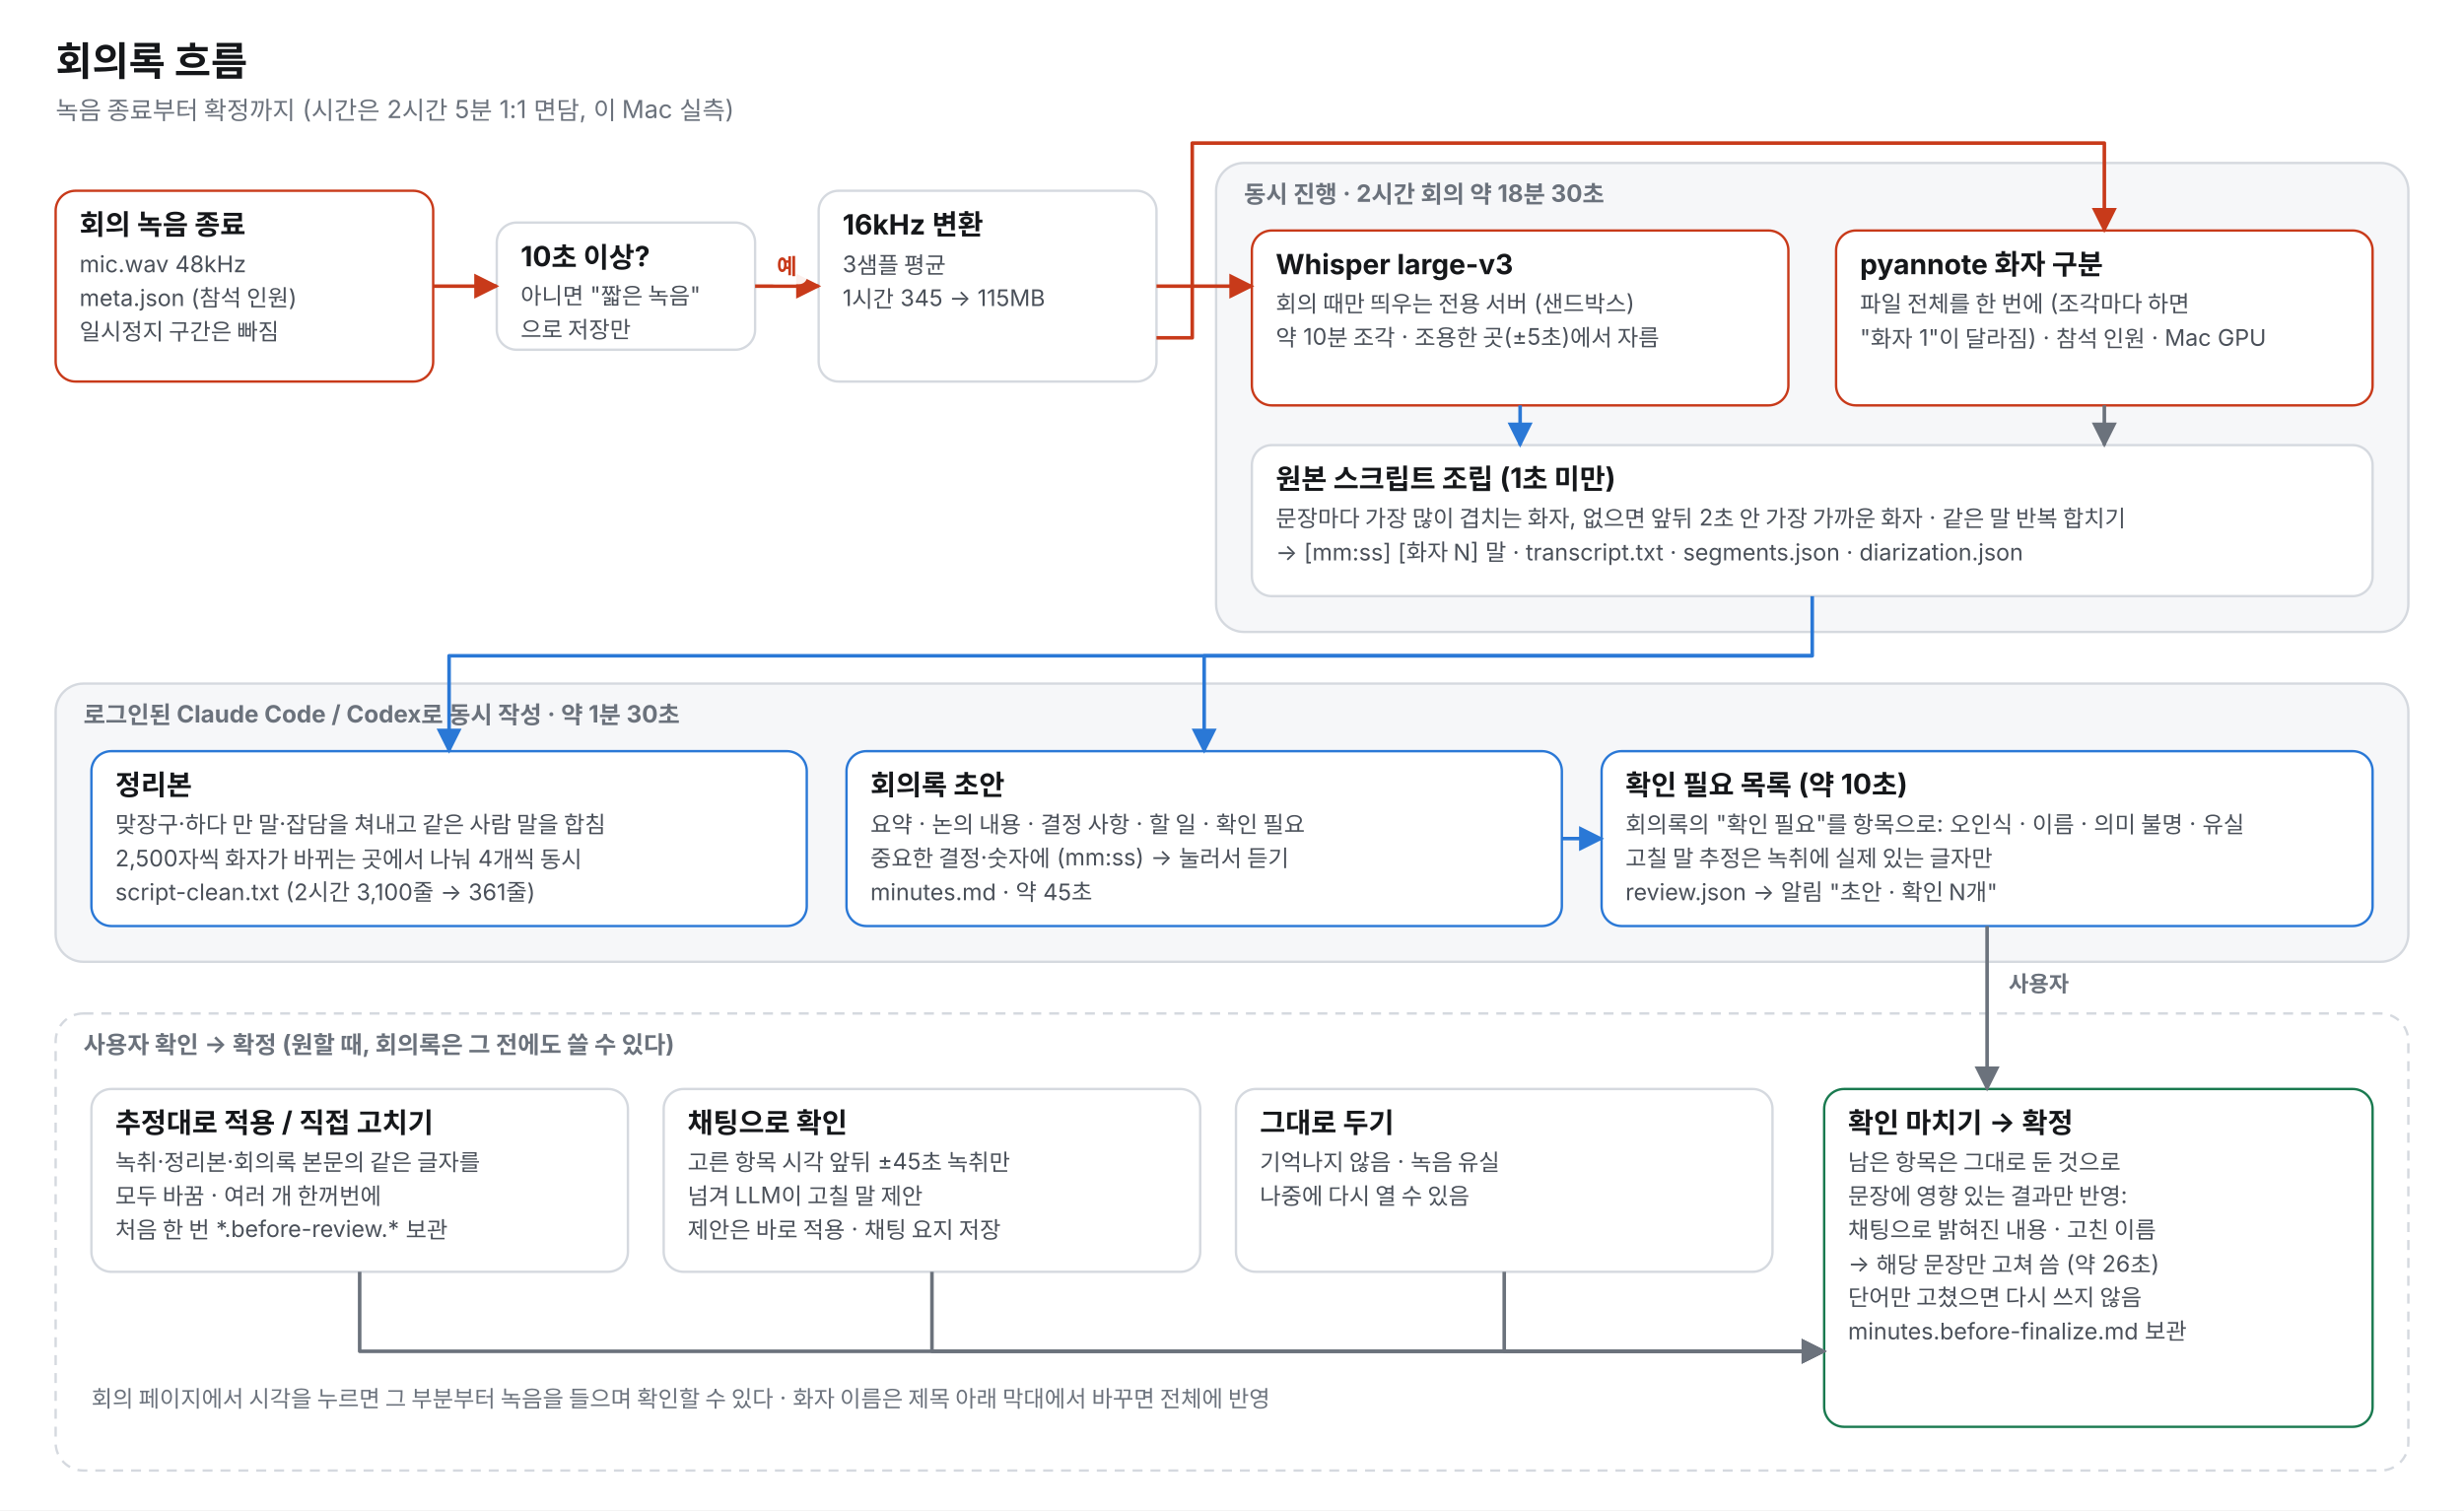
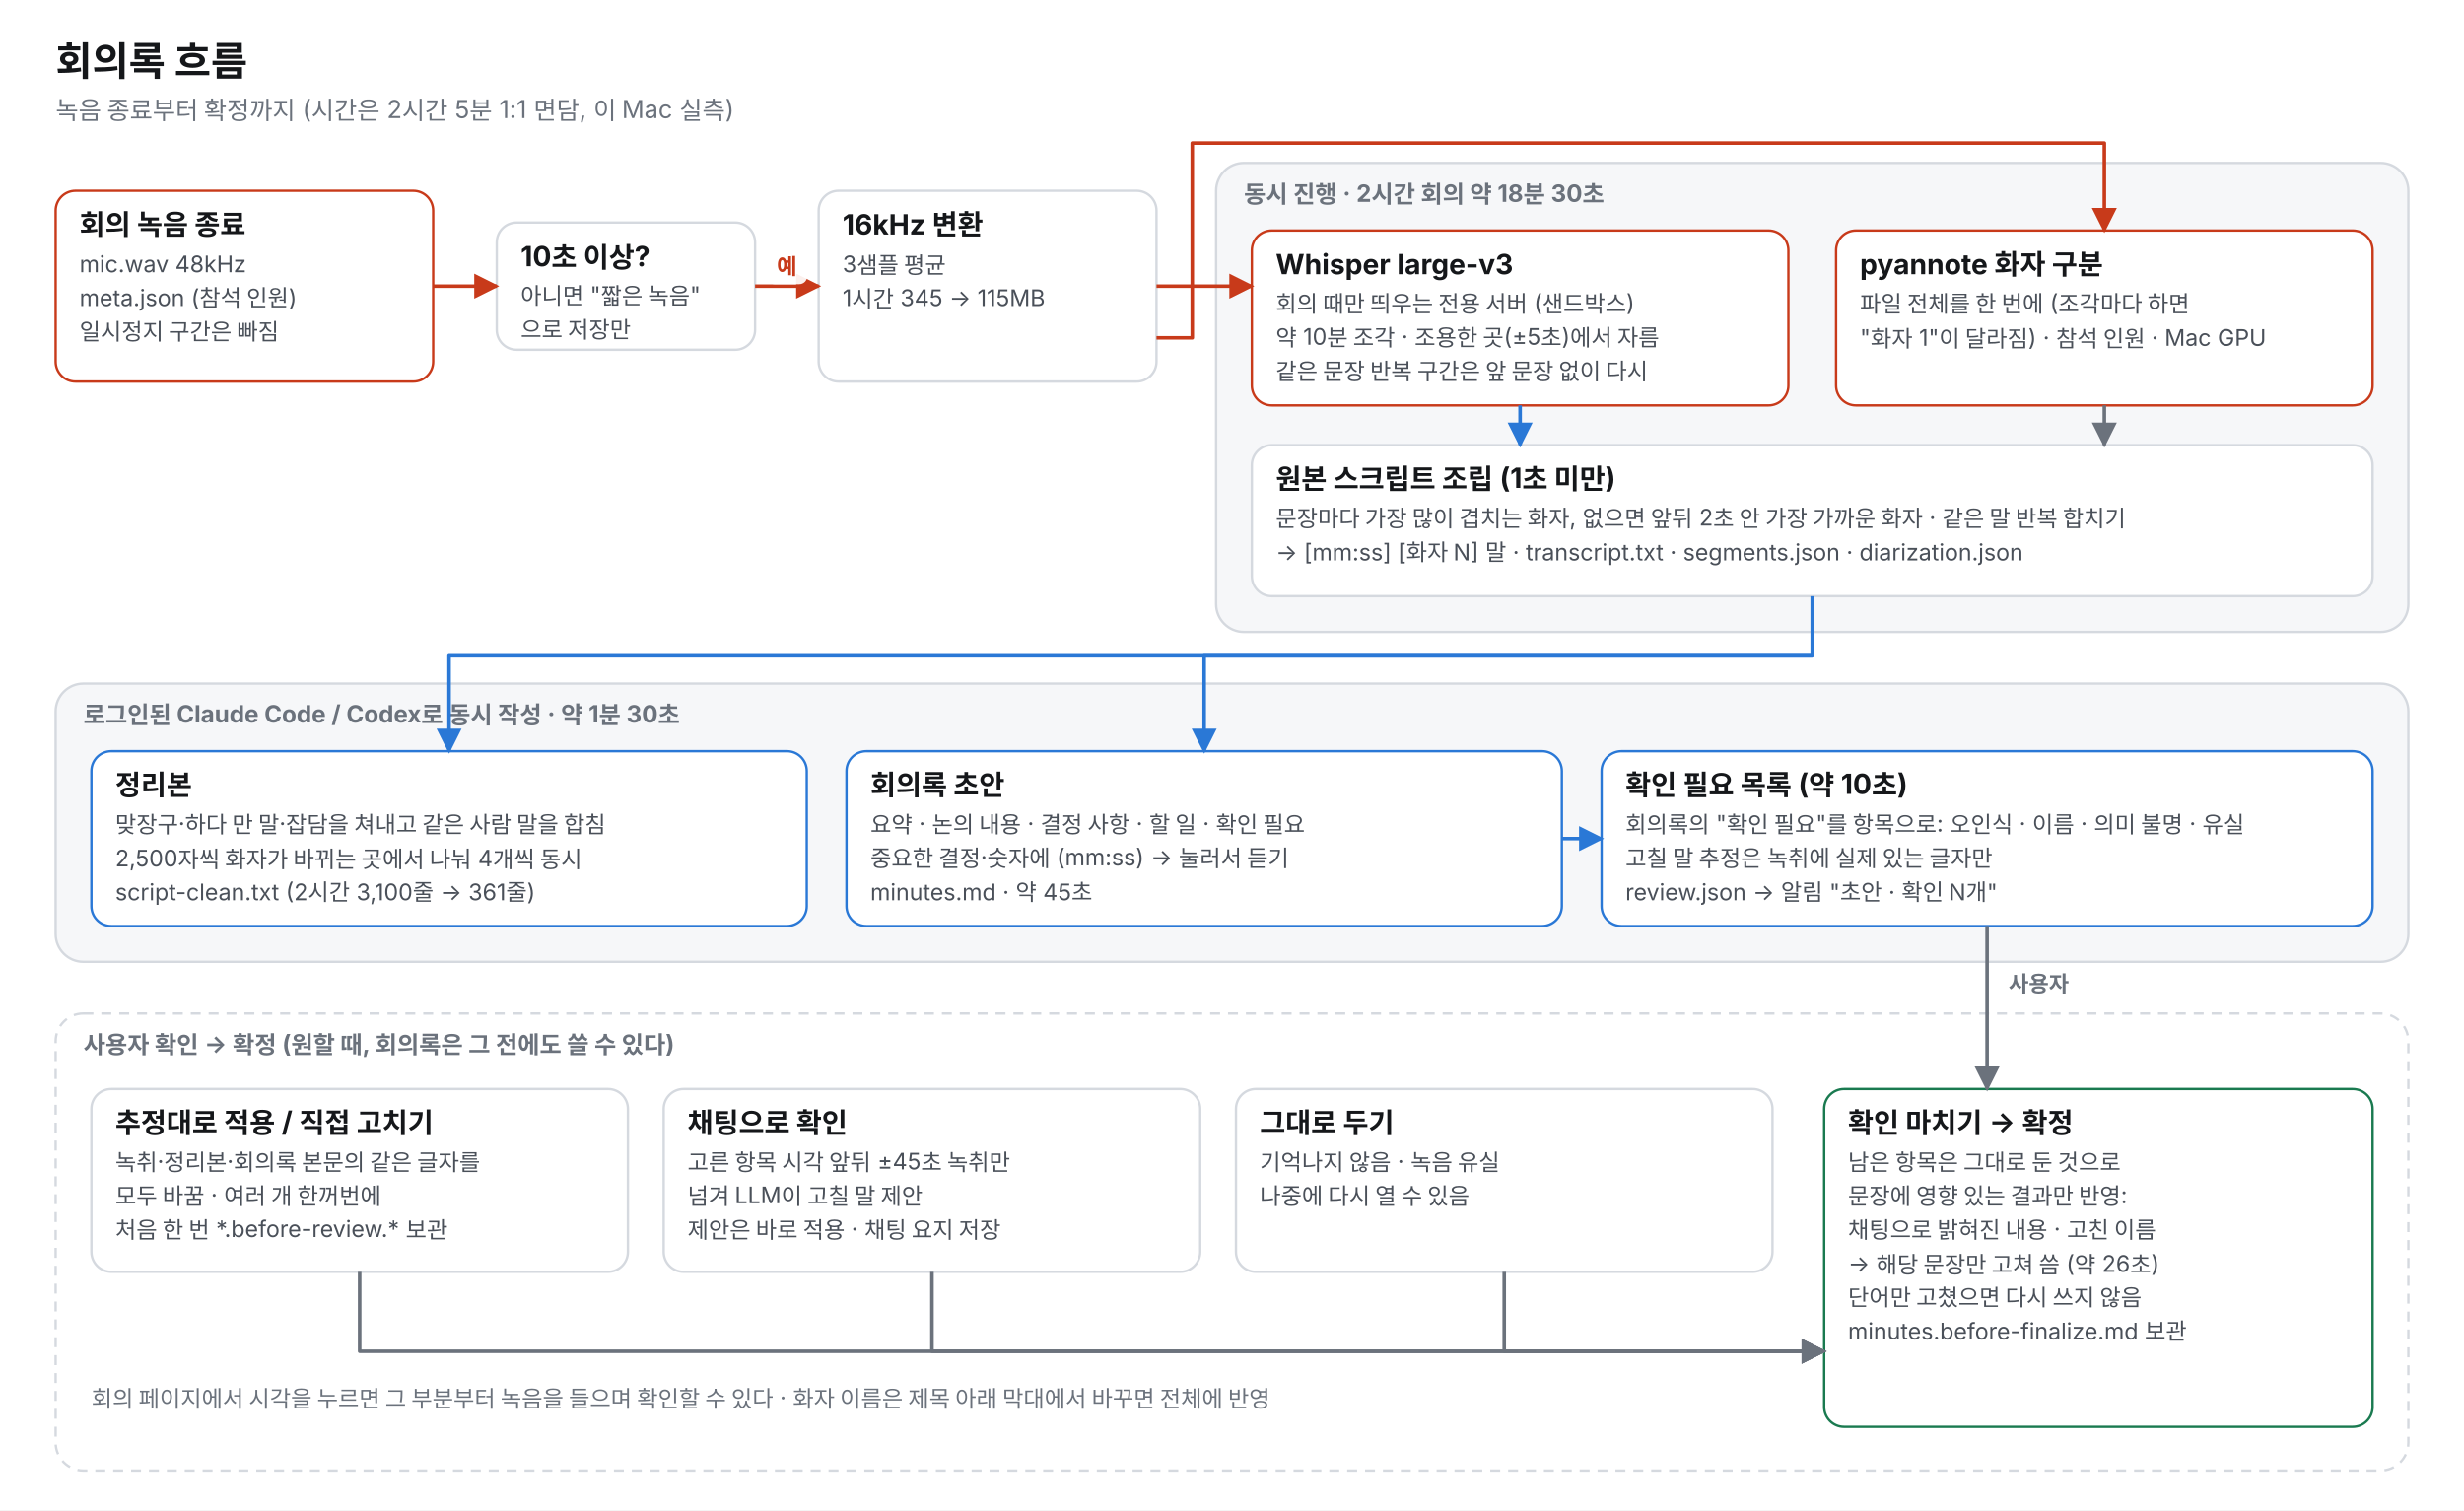
<svg xmlns="http://www.w3.org/2000/svg" width="1240" height="760" viewBox="0 0 1240 760">
  <defs>
    <marker id="a-ink3" viewBox="0 0 10 10" refX="9" refY="5" markerWidth="7" markerHeight="7" orient="auto-start-reverse">
      <path d="M0,0 L10,5 L0,10 z" fill="#6b727c" />
    </marker>
    <marker id="a-voice" viewBox="0 0 10 10" refX="9" refY="5" markerWidth="7" markerHeight="7" orient="auto-start-reverse">
      <path d="M0,0 L10,5 L0,10 z" fill="#c83a1a" />
    </marker>
    <marker id="a-text" viewBox="0 0 10 10" refX="9" refY="5" markerWidth="7" markerHeight="7" orient="auto-start-reverse">
      <path d="M0,0 L10,5 L0,10 z" fill="#2a78d6" />
    </marker>
    <marker id="a-ok" viewBox="0 0 10 10" refX="9" refY="5" markerWidth="7" markerHeight="7" orient="auto-start-reverse">
      <path d="M0,0 L10,5 L0,10 z" fill="#1a7a50" />
    </marker>
    <marker id="a-warn" viewBox="0 0 10 10" refX="9" refY="5" markerWidth="7" markerHeight="7" orient="auto-start-reverse">
      <path d="M0,0 L10,5 L0,10 z" fill="#b26a00" />
    </marker>
  </defs>
  <rect width="100%" height="100%" fill="#ffffff" />
  <text x="28" y="38" font-family="-apple-system, BlinkMacSystemFont, 'Apple SD Gothic Neo', 'Malgun Gothic', 'Noto Sans KR', sans-serif" font-size="20" font-weight="750" fill="#15171a">회의록 흐름</text>
  <text x="28" y="60" font-family="-apple-system, BlinkMacSystemFont, 'Apple SD Gothic Neo', 'Malgun Gothic', 'Noto Sans KR', sans-serif" font-size="12.5" fill="#6b727c">녹음 종료부터 확정까지 (시간은 2시간 5분 1:1 면담, 이 Mac 실측)</text>
  <rect x="28" y="96" width="190" height="96" rx="10" fill="#ffffff" stroke="#c83a1a" stroke-width="1.2" />
  <text x="40" y="118" font-family="-apple-system, BlinkMacSystemFont, 'Apple SD Gothic Neo', 'Malgun Gothic', 'Noto Sans KR', sans-serif" font-size="14" font-weight="650" fill="#15171a" text-anchor="start">회의 녹음 종료</text>
  <text x="40" y="137" font-family="-apple-system, BlinkMacSystemFont, 'Apple SD Gothic Neo', 'Malgun Gothic', 'Noto Sans KR', sans-serif" font-size="11.5" font-weight="400" fill="#4a5059" text-anchor="start">mic.wav 48kHz</text>
  <text x="40" y="154" font-family="-apple-system, BlinkMacSystemFont, 'Apple SD Gothic Neo', 'Malgun Gothic', 'Noto Sans KR', sans-serif" font-size="11.5" font-weight="400" fill="#4a5059" text-anchor="start">meta.json (참석 인원)</text>
  <text x="40" y="171" font-family="-apple-system, BlinkMacSystemFont, 'Apple SD Gothic Neo', 'Malgun Gothic', 'Noto Sans KR', sans-serif" font-size="11.5" font-weight="400" fill="#4a5059" text-anchor="start">일시정지 구간은 빠짐</text>
  <rect x="250" y="112" width="130" height="64" rx="10" fill="#ffffff" stroke="#d5d9df" stroke-width="1.2" />
  <text x="262" y="134" font-family="-apple-system, BlinkMacSystemFont, 'Apple SD Gothic Neo', 'Malgun Gothic', 'Noto Sans KR', sans-serif" font-size="14" font-weight="650" fill="#15171a" text-anchor="start">10초 이상?</text>
  <text x="262" y="153" font-family="-apple-system, BlinkMacSystemFont, 'Apple SD Gothic Neo', 'Malgun Gothic', 'Noto Sans KR', sans-serif" font-size="11.5" font-weight="400" fill="#4a5059" text-anchor="start">아니면 "짧은 녹음"</text>
  <text x="262" y="170" font-family="-apple-system, BlinkMacSystemFont, 'Apple SD Gothic Neo', 'Malgun Gothic', 'Noto Sans KR', sans-serif" font-size="11.5" font-weight="400" fill="#4a5059" text-anchor="start">으로 저장만</text>
  <rect x="412" y="96" width="170" height="96" rx="10" fill="#ffffff" stroke="#d5d9df" stroke-width="1.2" />
  <text x="424" y="118" font-family="-apple-system, BlinkMacSystemFont, 'Apple SD Gothic Neo', 'Malgun Gothic', 'Noto Sans KR', sans-serif" font-size="14" font-weight="650" fill="#15171a" text-anchor="start">16kHz 변환</text>
  <text x="424" y="137" font-family="-apple-system, BlinkMacSystemFont, 'Apple SD Gothic Neo', 'Malgun Gothic', 'Noto Sans KR', sans-serif" font-size="11.5" font-weight="400" fill="#4a5059" text-anchor="start">3샘플 평균</text>
  <text x="424" y="154" font-family="-apple-system, BlinkMacSystemFont, 'Apple SD Gothic Neo', 'Malgun Gothic', 'Noto Sans KR', sans-serif" font-size="11.5" font-weight="400" fill="#4a5059" text-anchor="start">1시간 345 → 115MB</text>
  <path d="M218,144 L250,144" fill="none" stroke="#c83a1a" stroke-width="1.8" marker-end="url(#a-voice)" stroke-linejoin="round" />
  <path d="M380,144 L412,144" fill="none" stroke="#c83a1a" stroke-width="1.8" marker-end="url(#a-voice)" stroke-linejoin="round" />
  <rect x="385.775" y="126" width="20.45" height="17" rx="4" fill="#ffffff" opacity="0.92" />
  <text x="396" y="138" font-family="-apple-system, BlinkMacSystemFont, 'Apple SD Gothic Neo', 'Malgun Gothic', 'Noto Sans KR', sans-serif" font-size="11" font-weight="600" fill="#c83a1a" text-anchor="middle">예</text>
  <rect x="612" y="82" width="600" height="236" rx="14" fill="#f6f7f9" stroke="#d5d9df" stroke-width="1.2" />
  <text x="626" y="102" font-family="-apple-system, BlinkMacSystemFont, 'Apple SD Gothic Neo', 'Malgun Gothic', 'Noto Sans KR', sans-serif" font-size="12" font-weight="650" fill="#6b727c" text-anchor="start">동시 진행 · 2시간 회의 약 18분 30초</text>
  <rect x="630" y="116" width="270" height="88" rx="10" fill="#ffffff" stroke="#c83a1a" stroke-width="1.2" />
  <text x="642" y="138" font-family="-apple-system, BlinkMacSystemFont, 'Apple SD Gothic Neo', 'Malgun Gothic', 'Noto Sans KR', sans-serif" font-size="14" font-weight="650" fill="#15171a" text-anchor="start">Whisper large-v3</text>
  <text x="642" y="157" font-family="-apple-system, BlinkMacSystemFont, 'Apple SD Gothic Neo', 'Malgun Gothic', 'Noto Sans KR', sans-serif" font-size="11.5" font-weight="400" fill="#4a5059" text-anchor="start">회의 때만 띄우는 전용 서버 (샌드박스)</text>
  <text x="642" y="174" font-family="-apple-system, BlinkMacSystemFont, 'Apple SD Gothic Neo', 'Malgun Gothic', 'Noto Sans KR', sans-serif" font-size="11.5" font-weight="400" fill="#4a5059" text-anchor="start">약 10분 조각 · 조용한 곳(±5초)에서 자름</text>
+   <text x="642" y="191" font-family="-apple-system, BlinkMacSystemFont, 'Apple SD Gothic Neo', 'Malgun Gothic', 'Noto Sans KR', sans-serif" font-size="11.5" font-weight="400" fill="#4a5059" text-anchor="start">같은 문장 반복 구간은 앞 문장 없이 다시</text>
  <rect x="924" y="116" width="270" height="88" rx="10" fill="#ffffff" stroke="#c83a1a" stroke-width="1.2" />
  <text x="936" y="138" font-family="-apple-system, BlinkMacSystemFont, 'Apple SD Gothic Neo', 'Malgun Gothic', 'Noto Sans KR', sans-serif" font-size="14" font-weight="650" fill="#15171a" text-anchor="start">pyannote 화자 구분</text>
  <text x="936" y="157" font-family="-apple-system, BlinkMacSystemFont, 'Apple SD Gothic Neo', 'Malgun Gothic', 'Noto Sans KR', sans-serif" font-size="11.5" font-weight="400" fill="#4a5059" text-anchor="start">파일 전체를 한 번에 (조각마다 하면</text>
  <text x="936" y="174" font-family="-apple-system, BlinkMacSystemFont, 'Apple SD Gothic Neo', 'Malgun Gothic', 'Noto Sans KR', sans-serif" font-size="11.5" font-weight="400" fill="#4a5059" text-anchor="start">"화자 1"이 달라짐) · 참석 인원 · Mac GPU</text>
  <rect x="630" y="224" width="564" height="76" rx="10" fill="#ffffff" stroke="#d5d9df" stroke-width="1.2" />
  <text x="642" y="246" font-family="-apple-system, BlinkMacSystemFont, 'Apple SD Gothic Neo', 'Malgun Gothic', 'Noto Sans KR', sans-serif" font-size="14" font-weight="650" fill="#15171a" text-anchor="start">원본 스크립트 조립 (1초 미만)</text>
  <text x="642" y="265" font-family="-apple-system, BlinkMacSystemFont, 'Apple SD Gothic Neo', 'Malgun Gothic', 'Noto Sans KR', sans-serif" font-size="11.5" font-weight="400" fill="#4a5059" text-anchor="start">문장마다 가장 많이 겹치는 화자, 없으면 앞뒤 2초 안 가장 가까운 화자 · 같은 말 반복 합치기</text>
  <text x="642" y="282" font-family="-apple-system, BlinkMacSystemFont, 'Apple SD Gothic Neo', 'Malgun Gothic', 'Noto Sans KR', sans-serif" font-size="11.5" font-weight="400" fill="#4a5059" text-anchor="start">→ [mm:ss] [화자 N] 말  ·  transcript.txt · segments.json · diarization.json</text>
  <path d="M582,144 L630,144" fill="none" stroke="#c83a1a" stroke-width="1.8" marker-end="url(#a-voice)" stroke-linejoin="round" />
  <path d="M582,170 L600,170 L600,72 L1059,72 L1059,116" fill="none" stroke="#c83a1a" stroke-width="1.8" marker-end="url(#a-voice)" stroke-linejoin="round" />
  <path d="M765,204 L765,224" fill="none" stroke="#2a78d6" stroke-width="1.8" marker-end="url(#a-text)" stroke-linejoin="round" />
  <path d="M1059,204 L1059,224" fill="none" stroke="#6b727c" stroke-width="1.8" marker-end="url(#a-ink3)" stroke-linejoin="round" />
  <rect x="28" y="344" width="1184" height="140" rx="14" fill="#f6f7f9" stroke="#d5d9df" stroke-width="1.2" />
  <text x="42" y="364" font-family="-apple-system, BlinkMacSystemFont, 'Apple SD Gothic Neo', 'Malgun Gothic', 'Noto Sans KR', sans-serif" font-size="12" font-weight="650" fill="#6b727c" text-anchor="start">로그인된 Claude Code / Codex로 동시 작성 · 약 1분 30초</text>
  <rect x="46" y="378" width="360" height="88" rx="10" fill="#ffffff" stroke="#2a78d6" stroke-width="1.2" />
  <text x="58" y="400" font-family="-apple-system, BlinkMacSystemFont, 'Apple SD Gothic Neo', 'Malgun Gothic', 'Noto Sans KR', sans-serif" font-size="14" font-weight="650" fill="#15171a" text-anchor="start">정리본</text>
  <text x="58" y="419" font-family="-apple-system, BlinkMacSystemFont, 'Apple SD Gothic Neo', 'Malgun Gothic', 'Noto Sans KR', sans-serif" font-size="11.5" font-weight="400" fill="#4a5059" text-anchor="start">맞장구·하다 만 말·잡담을 쳐내고 같은 사람 말을 합침</text>
  <text x="58" y="436" font-family="-apple-system, BlinkMacSystemFont, 'Apple SD Gothic Neo', 'Malgun Gothic', 'Noto Sans KR', sans-serif" font-size="11.5" font-weight="400" fill="#4a5059" text-anchor="start">2,500자씩 화자가 바뀌는 곳에서 나눠 4개씩 동시</text>
  <text x="58" y="453" font-family="-apple-system, BlinkMacSystemFont, 'Apple SD Gothic Neo', 'Malgun Gothic', 'Noto Sans KR', sans-serif" font-size="11.5" font-weight="400" fill="#4a5059" text-anchor="start">script-clean.txt (2시간 3,100줄 → 361줄)</text>
  <rect x="426" y="378" width="360" height="88" rx="10" fill="#ffffff" stroke="#2a78d6" stroke-width="1.2" />
  <text x="438" y="400" font-family="-apple-system, BlinkMacSystemFont, 'Apple SD Gothic Neo', 'Malgun Gothic', 'Noto Sans KR', sans-serif" font-size="14" font-weight="650" fill="#15171a" text-anchor="start">회의록 초안</text>
  <text x="438" y="419" font-family="-apple-system, BlinkMacSystemFont, 'Apple SD Gothic Neo', 'Malgun Gothic', 'Noto Sans KR', sans-serif" font-size="11.5" font-weight="400" fill="#4a5059" text-anchor="start">요약 · 논의 내용 · 결정 사항 · 할 일 · 확인 필요</text>
  <text x="438" y="436" font-family="-apple-system, BlinkMacSystemFont, 'Apple SD Gothic Neo', 'Malgun Gothic', 'Noto Sans KR', sans-serif" font-size="11.5" font-weight="400" fill="#4a5059" text-anchor="start">중요한 결정·숫자에 (mm:ss) → 눌러서 듣기</text>
  <text x="438" y="453" font-family="-apple-system, BlinkMacSystemFont, 'Apple SD Gothic Neo', 'Malgun Gothic', 'Noto Sans KR', sans-serif" font-size="11.5" font-weight="400" fill="#4a5059" text-anchor="start">minutes.md · 약 45초</text>
  <rect x="806" y="378" width="388" height="88" rx="10" fill="#ffffff" stroke="#2a78d6" stroke-width="1.2" />
  <text x="818" y="400" font-family="-apple-system, BlinkMacSystemFont, 'Apple SD Gothic Neo', 'Malgun Gothic', 'Noto Sans KR', sans-serif" font-size="14" font-weight="650" fill="#15171a" text-anchor="start">확인 필요 목록 (약 10초)</text>
  <text x="818" y="419" font-family="-apple-system, BlinkMacSystemFont, 'Apple SD Gothic Neo', 'Malgun Gothic', 'Noto Sans KR', sans-serif" font-size="11.5" font-weight="400" fill="#4a5059" text-anchor="start">회의록의 "확인 필요"를 항목으로: 오인식 · 이름 · 의미 불명 · 유실</text>
  <text x="818" y="436" font-family="-apple-system, BlinkMacSystemFont, 'Apple SD Gothic Neo', 'Malgun Gothic', 'Noto Sans KR', sans-serif" font-size="11.5" font-weight="400" fill="#4a5059" text-anchor="start">고칠 말 추정은 녹취에 실제 있는 글자만</text>
  <text x="818" y="453" font-family="-apple-system, BlinkMacSystemFont, 'Apple SD Gothic Neo', 'Malgun Gothic', 'Noto Sans KR', sans-serif" font-size="11.5" font-weight="400" fill="#4a5059" text-anchor="start">review.json  →  알림 "초안 · 확인 N개"</text>
  <path d="M912,300 L912,330 L226,330 L226,378" fill="none" stroke="#2a78d6" stroke-width="1.8" marker-end="url(#a-text)" stroke-linejoin="round" />
  <path d="M912,330 L606,330 L606,378" fill="none" stroke="#2a78d6" stroke-width="1.8" marker-end="url(#a-text)" stroke-linejoin="round" />
  <path d="M786,422 L806,422" fill="none" stroke="#2a78d6" stroke-width="1.8" marker-end="url(#a-text)" stroke-linejoin="round" />
  <rect x="28" y="510" width="1184" height="230" rx="14" fill="#ffffff" stroke="#d5d9df" stroke-width="1.2" stroke-dasharray="5 4" />
  <text x="42" y="530" font-family="-apple-system, BlinkMacSystemFont, 'Apple SD Gothic Neo', 'Malgun Gothic', 'Noto Sans KR', sans-serif" font-size="12" font-weight="650" fill="#6b727c" text-anchor="start">사용자 확인 → 확정 (원할 때, 회의록은 그 전에도 쓸 수 있다)</text>
  <rect x="46" y="548" width="270" height="92" rx="10" fill="#ffffff" stroke="#d5d9df" stroke-width="1.2" />
  <text x="58" y="570" font-family="-apple-system, BlinkMacSystemFont, 'Apple SD Gothic Neo', 'Malgun Gothic', 'Noto Sans KR', sans-serif" font-size="14" font-weight="650" fill="#15171a" text-anchor="start">추정대로 적용 / 직접 고치기</text>
  <text x="58" y="589" font-family="-apple-system, BlinkMacSystemFont, 'Apple SD Gothic Neo', 'Malgun Gothic', 'Noto Sans KR', sans-serif" font-size="11.5" font-weight="400" fill="#4a5059" text-anchor="start">녹취·정리본·회의록 본문의 같은 글자를</text>
  <text x="58" y="606" font-family="-apple-system, BlinkMacSystemFont, 'Apple SD Gothic Neo', 'Malgun Gothic', 'Noto Sans KR', sans-serif" font-size="11.5" font-weight="400" fill="#4a5059" text-anchor="start">모두 바꿈 · 여러 개 한꺼번에</text>
  <text x="58" y="623" font-family="-apple-system, BlinkMacSystemFont, 'Apple SD Gothic Neo', 'Malgun Gothic', 'Noto Sans KR', sans-serif" font-size="11.5" font-weight="400" fill="#4a5059" text-anchor="start">처음 한 번 *.before-review.* 보관</text>
  <rect x="334" y="548" width="270" height="92" rx="10" fill="#ffffff" stroke="#d5d9df" stroke-width="1.2" />
  <text x="346" y="570" font-family="-apple-system, BlinkMacSystemFont, 'Apple SD Gothic Neo', 'Malgun Gothic', 'Noto Sans KR', sans-serif" font-size="14" font-weight="650" fill="#15171a" text-anchor="start">채팅으로 확인</text>
  <text x="346" y="589" font-family="-apple-system, BlinkMacSystemFont, 'Apple SD Gothic Neo', 'Malgun Gothic', 'Noto Sans KR', sans-serif" font-size="11.5" font-weight="400" fill="#4a5059" text-anchor="start">고른 항목 시각 앞뒤 ±45초 녹취만</text>
  <text x="346" y="606" font-family="-apple-system, BlinkMacSystemFont, 'Apple SD Gothic Neo', 'Malgun Gothic', 'Noto Sans KR', sans-serif" font-size="11.5" font-weight="400" fill="#4a5059" text-anchor="start">넘겨 LLM이 고칠 말 제안</text>
  <text x="346" y="623" font-family="-apple-system, BlinkMacSystemFont, 'Apple SD Gothic Neo', 'Malgun Gothic', 'Noto Sans KR', sans-serif" font-size="11.5" font-weight="400" fill="#4a5059" text-anchor="start">제안은 바로 적용 · 채팅 요지 저장</text>
  <rect x="622" y="548" width="270" height="92" rx="10" fill="#ffffff" stroke="#d5d9df" stroke-width="1.2" />
  <text x="634" y="570" font-family="-apple-system, BlinkMacSystemFont, 'Apple SD Gothic Neo', 'Malgun Gothic', 'Noto Sans KR', sans-serif" font-size="14" font-weight="650" fill="#15171a" text-anchor="start">그대로 두기</text>
  <text x="634" y="589" font-family="-apple-system, BlinkMacSystemFont, 'Apple SD Gothic Neo', 'Malgun Gothic', 'Noto Sans KR', sans-serif" font-size="11.5" font-weight="400" fill="#4a5059" text-anchor="start">기억나지 않음 · 녹음 유실</text>
  <text x="634" y="606" font-family="-apple-system, BlinkMacSystemFont, 'Apple SD Gothic Neo', 'Malgun Gothic', 'Noto Sans KR', sans-serif" font-size="11.5" font-weight="400" fill="#4a5059" text-anchor="start">나중에 다시 열 수 있음</text>
  <rect x="918" y="548" width="276" height="170" rx="10" fill="#ffffff" stroke="#1a7a50" stroke-width="1.2" />
  <text x="930" y="570" font-family="-apple-system, BlinkMacSystemFont, 'Apple SD Gothic Neo', 'Malgun Gothic', 'Noto Sans KR', sans-serif" font-size="14" font-weight="650" fill="#15171a" text-anchor="start">확인 마치기 → 확정</text>
  <text x="930" y="589" font-family="-apple-system, BlinkMacSystemFont, 'Apple SD Gothic Neo', 'Malgun Gothic', 'Noto Sans KR', sans-serif" font-size="11.5" font-weight="400" fill="#4a5059" text-anchor="start">남은 항목은 그대로 둔 것으로</text>
  <text x="930" y="606" font-family="-apple-system, BlinkMacSystemFont, 'Apple SD Gothic Neo', 'Malgun Gothic', 'Noto Sans KR', sans-serif" font-size="11.5" font-weight="400" fill="#4a5059" text-anchor="start">문장에 영향 있는 결과만 반영:</text>
  <text x="930" y="623" font-family="-apple-system, BlinkMacSystemFont, 'Apple SD Gothic Neo', 'Malgun Gothic', 'Noto Sans KR', sans-serif" font-size="11.5" font-weight="400" fill="#4a5059" text-anchor="start">채팅으로 밝혀진 내용 · 고친 이름</text>
  <text x="930" y="640" font-family="-apple-system, BlinkMacSystemFont, 'Apple SD Gothic Neo', 'Malgun Gothic', 'Noto Sans KR', sans-serif" font-size="11.5" font-weight="400" fill="#4a5059" text-anchor="start">→ 해당 문장만 고쳐 씀 (약 26초)</text>
  <text x="930" y="657" font-family="-apple-system, BlinkMacSystemFont, 'Apple SD Gothic Neo', 'Malgun Gothic', 'Noto Sans KR', sans-serif" font-size="11.5" font-weight="400" fill="#4a5059" text-anchor="start">단어만 고쳤으면 다시 쓰지 않음</text>
  <text x="930" y="674" font-family="-apple-system, BlinkMacSystemFont, 'Apple SD Gothic Neo', 'Malgun Gothic', 'Noto Sans KR', sans-serif" font-size="11.5" font-weight="400" fill="#4a5059" text-anchor="start">minutes.before-finalize.md 보관</text>
  <path d="M1000,466 L1000,548" fill="none" stroke="#6b727c" stroke-width="1.8" marker-end="url(#a-ink3)" stroke-linejoin="round" />
  <rect x="1005.325" y="487" width="41.35" height="17" rx="4" fill="#ffffff" opacity="0.92" />
  <text x="1026" y="499" font-family="-apple-system, BlinkMacSystemFont, 'Apple SD Gothic Neo', 'Malgun Gothic', 'Noto Sans KR', sans-serif" font-size="11" font-weight="600" fill="#6b727c" text-anchor="middle">사용자</text>
  <path d="M181,640 L181,680 L918,680" fill="none" stroke="#6b727c" stroke-width="1.8" marker-end="url(#a-ink3)" stroke-linejoin="round" />
  <path d="M469,640 L469,680 L918,680" fill="none" stroke="#6b727c" stroke-width="1.8" marker-end="url(#a-ink3)" stroke-linejoin="round" />
  <path d="M757,640 L757,680 L918,680" fill="none" stroke="#6b727c" stroke-width="1.8" marker-end="url(#a-ink3)" stroke-linejoin="round" />
  <text x="46" y="708" font-family="-apple-system, BlinkMacSystemFont, 'Apple SD Gothic Neo', 'Malgun Gothic', 'Noto Sans KR', sans-serif" font-size="11.5" font-weight="400" fill="#6b727c" text-anchor="start">회의 페이지에서 시각을 누르면 그 부분부터 녹음을 들으며 확인할 수 있다 · 화자 이름은 제목 아래 막대에서 바꾸면 전체에 반영</text>
</svg>
